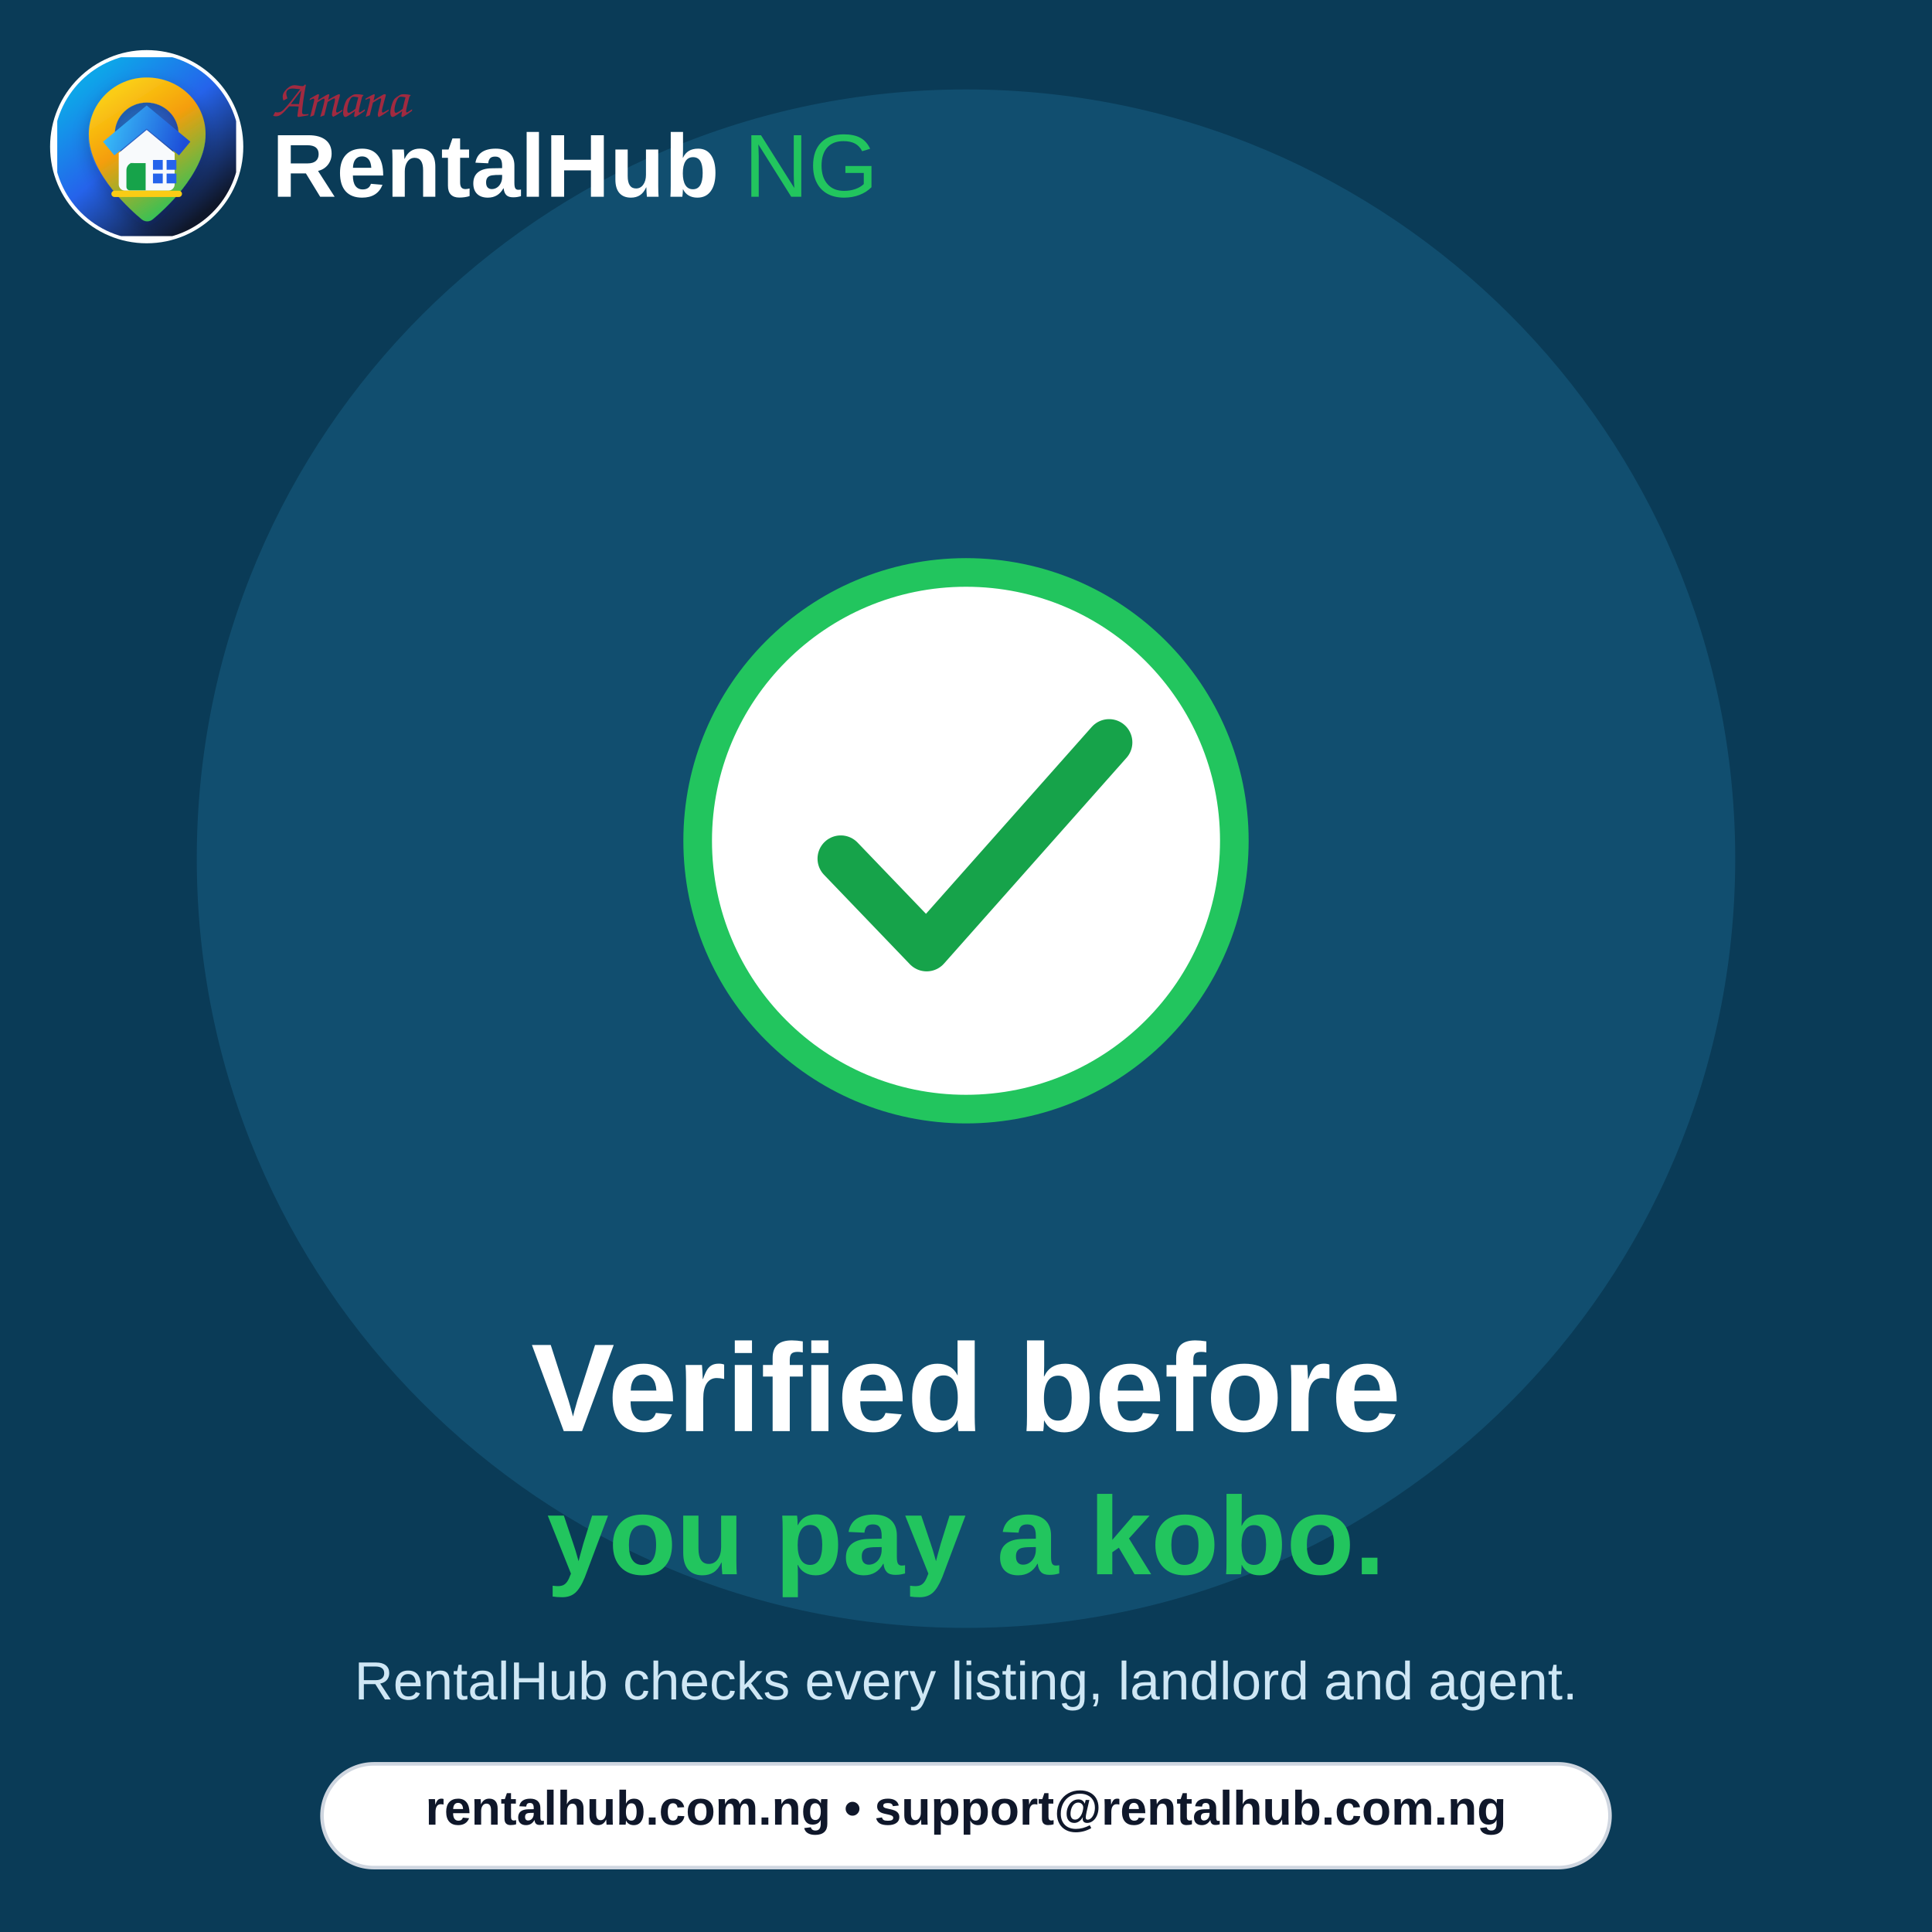
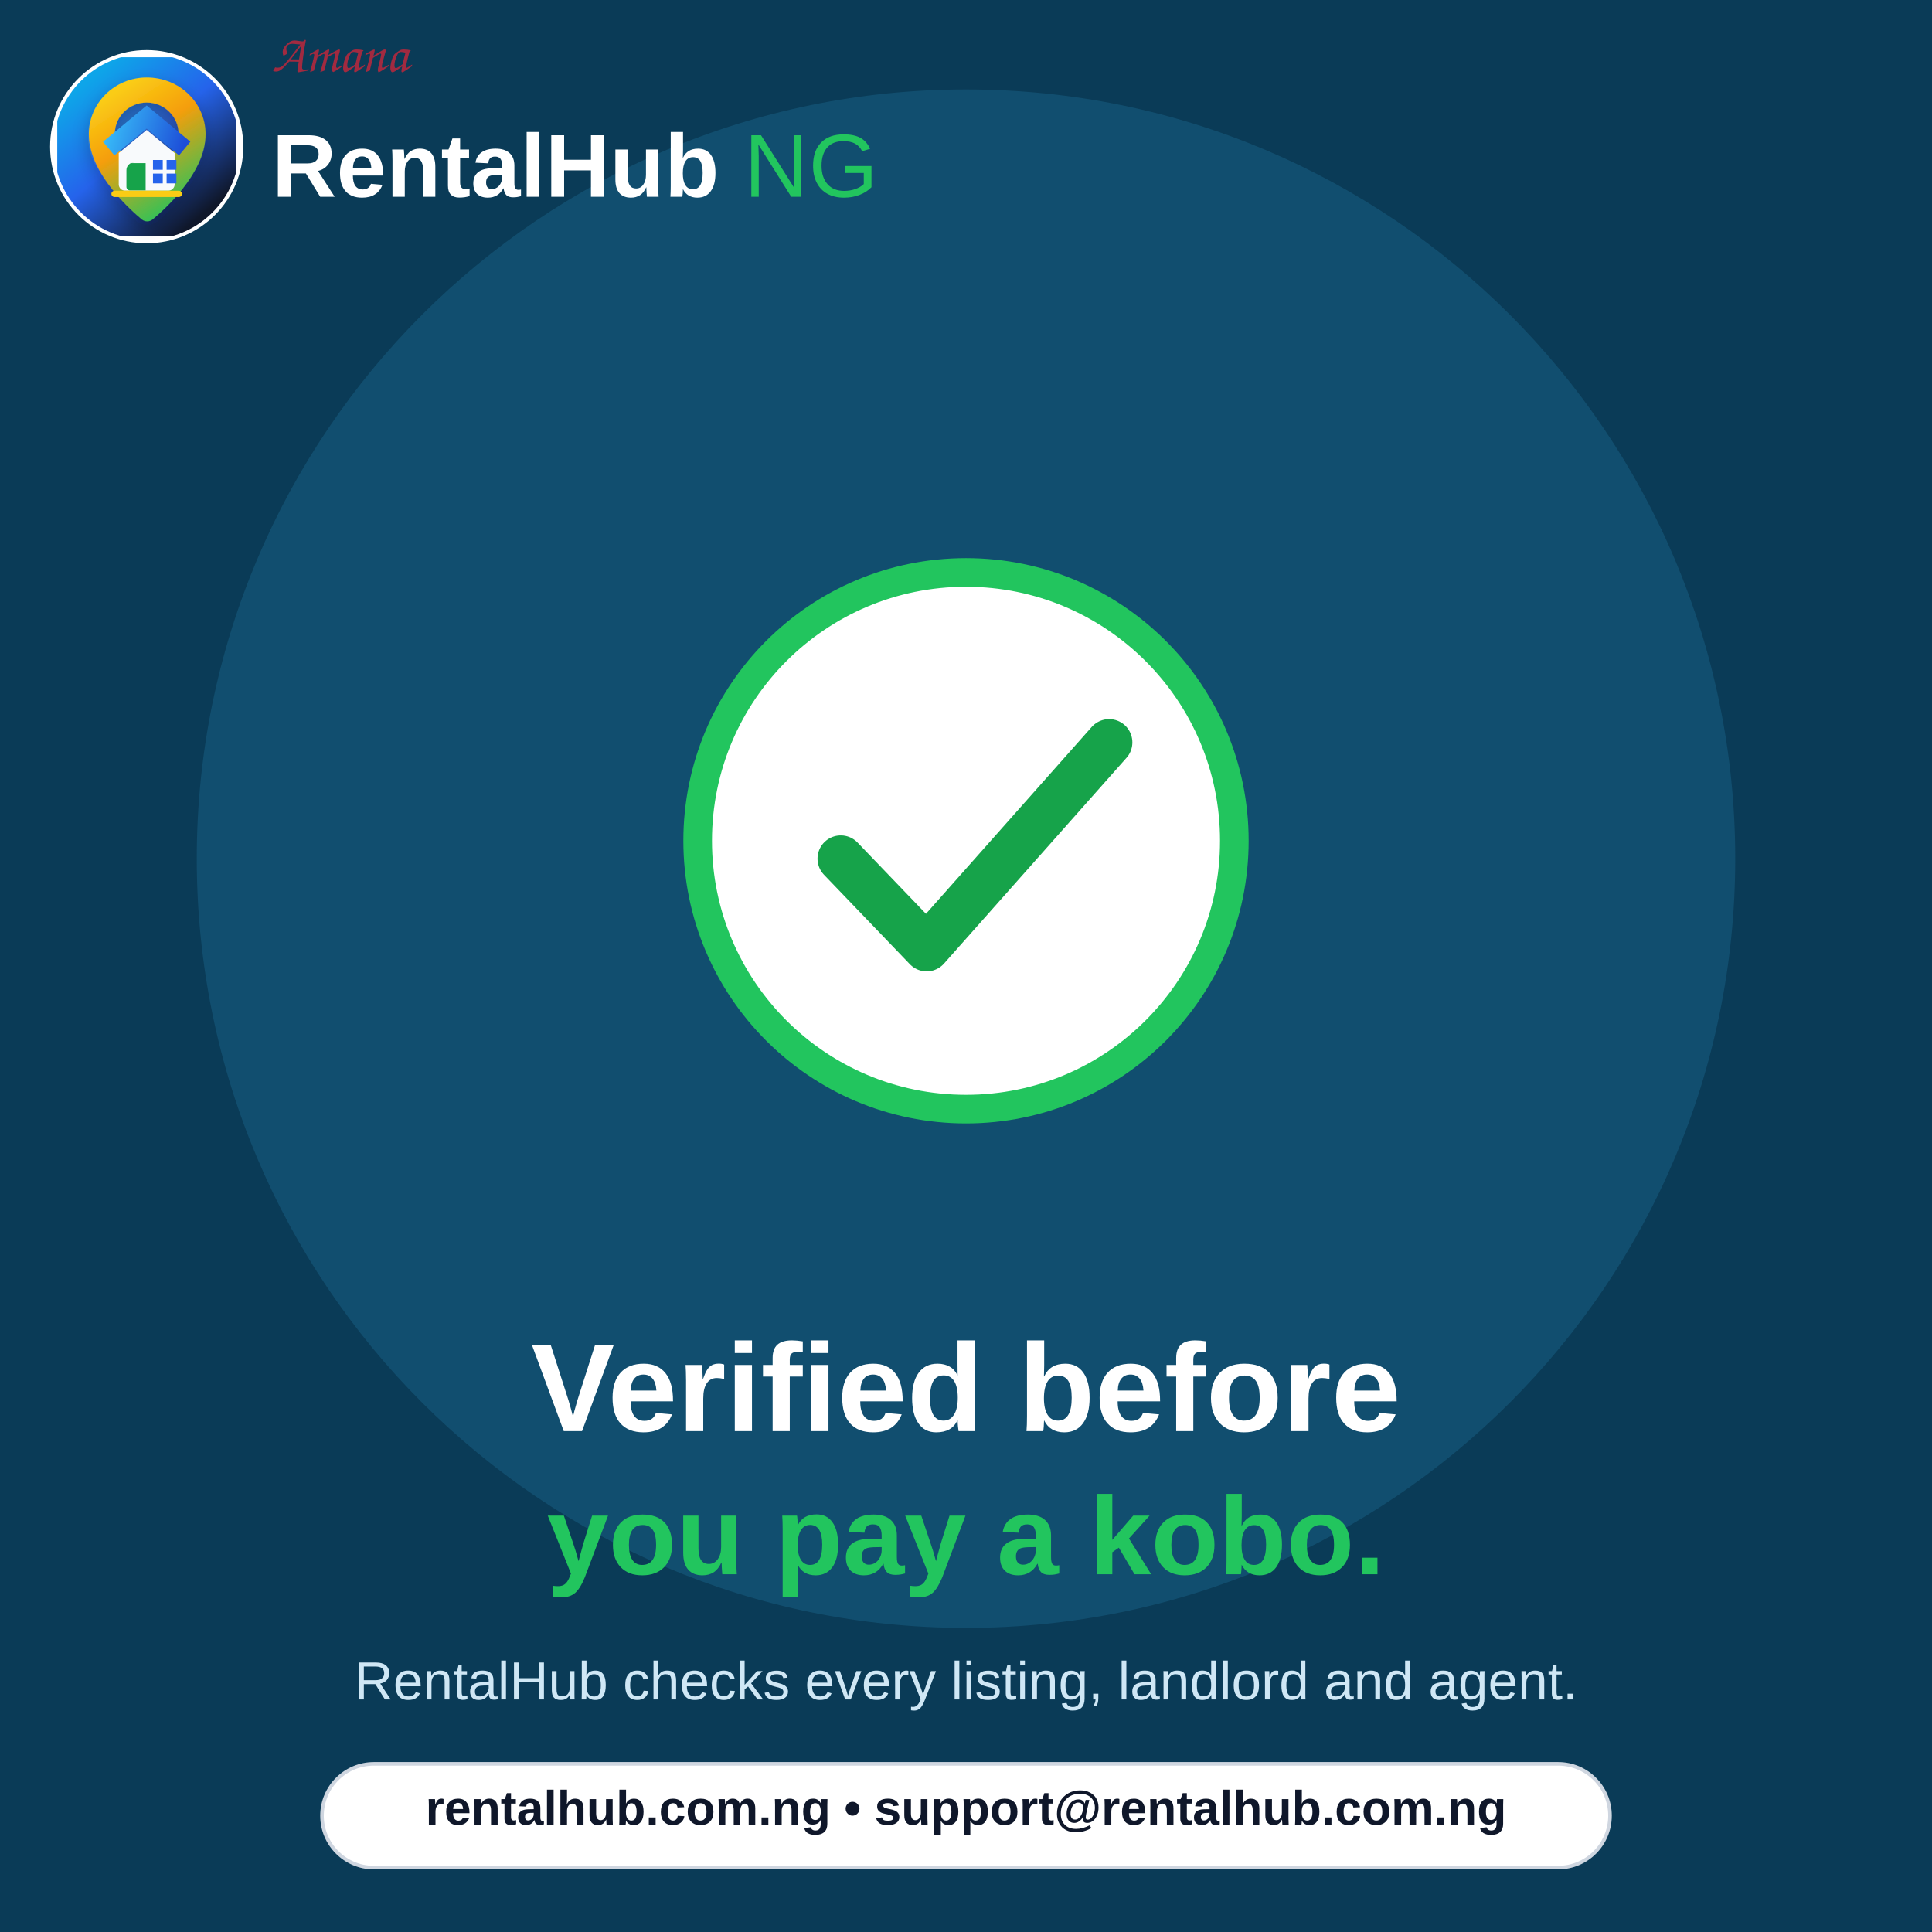
<svg xmlns="http://www.w3.org/2000/svg" width="1080" height="1080" viewBox="0 0 1080 1080" preserveAspectRatio="xMidYMid slice">
  <defs>
    <linearGradient id="sky" x1="96" x2="416" y1="62" y2="450" gradientUnits="userSpaceOnUse">
      <stop offset="0" stop-color="#0ea5e9" />
      <stop offset="0.46" stop-color="#2563eb" />
      <stop offset="1" stop-color="#0f172a" />
    </linearGradient>
    <linearGradient id="pin" x1="160" x2="372" y1="104" y2="430" gradientUnits="userSpaceOnUse">
      <stop offset="0" stop-color="#facc15" />
      <stop offset="0.38" stop-color="#f59e0b" />
      <stop offset="1" stop-color="#22c55e" />
    </linearGradient>
    <linearGradient id="roof" x1="148" x2="363" y1="180" y2="250" gradientUnits="userSpaceOnUse">
      <stop offset="0" stop-color="#38bdf8" />
      <stop offset="1" stop-color="#1d4ed8" />
    </linearGradient>
    <filter id="shadow" x="-25%" y="-20%" width="150%" height="160%">
      <feDropShadow dx="0" dy="20" stdDeviation="24" flood-color="#0f172a" flood-opacity="0.24" />
    </filter>
  </defs>
  <rect width="1080" height="1080" fill="#0A3B57" />
  <circle cx="540" cy="480" r="430" fill="#38bdf8" opacity="0.15" />
  <clipPath id="logoclip">
    <circle cx="82" cy="82" r="52" />
  </clipPath>
  <circle cx="82" cy="82" r="54" fill="#ffffff" />
  <g clip-path="url(#logoclip)">
    <g transform="translate(32, 32) scale(0.1953125)">
      <rect width="512" height="512" rx="112" fill="url(#sky)" />
      <circle cx="256" cy="226" r="168" fill="#ffffff" opacity="0.08" />
      <circle cx="256" cy="226" r="132" fill="#0f172a" opacity="0.2" />
      <path filter="url(#shadow)" d="M256 58c-91.4 0-165.5 72.7-165.5 162.4 0 115.4 128.2 224.2 151.4 243.6a24.5 24.5 0 0 0 31.2 0c23.2-19.4 151.4-128.2 151.4-243.6C424.5 130.7 350.4 58 256 58Zm0 250.8c-50.4 0-91.3-40.1-91.3-89.6S205.6 129.6 256 129.6s91.3 40.1 91.3 89.6-40.9 89.6-91.3 89.6Z" fill="url(#pin)" />
      <path d="M131 241.8 256 138l125 103.8-32.5 39.1L256 204.3l-92.5 76.6L131 241.8Z" fill="url(#roof)" />
      <path d="M176 274.2 256 208l80 66.2v89.6a18 18 0 0 1-18 18H194a18 18 0 0 1-18-18v-89.6Z" fill="#f8fafc" />
      <path d="M208 303h45v78h-45a10 10 0 0 1-10-10v-48a22 22 0 0 1 22-22Z" fill="#16a34a" />
      <path d="M274 294h28v28h-28v-28Zm39 0h28v28h-28v-28Zm-39 39h28v28h-28v-28Zm39 0h28v28h-28v-28Z" fill="#2563eb" />
      <path d="M164 391h184" stroke="#facc15" stroke-linecap="round" stroke-width="18" />
    </g>
  </g>
-   <text x="152" y="65" font-family="'Segoe Script', 'Brush Script MT', 'Lucida Handwriting', cursive" font-size="30" fill="#a12a40">Amana</text>
+   <text x="152" y="40" font-family="'Segoe Script', 'Brush Script MT', 'Lucida Handwriting', cursive" font-size="30" fill="#a12a40">Amana</text>
  <text x="152" y="110" font-family="Arial, Helvetica, sans-serif" font-weight="800" font-size="50" fill="#FFFFFF">RentalHub <tspan font-weight="400" fill="#22C55E">NG</tspan>
  </text>
  <g transform="translate(540,470)">
    <circle r="150" fill="#ffffff" />
    <circle r="150" fill="none" stroke="#22C55E" stroke-width="16" />
    <path d="M -70 10 L -22 60 L 80 -55" stroke="#16A34A" stroke-width="26" fill="none" stroke-linecap="round" stroke-linejoin="round" />
  </g>
  <text x="540" y="800" text-anchor="middle" font-family="Arial, Helvetica, sans-serif" font-weight="800" font-size="70" fill="#FFFFFF">Verified before</text>
  <text x="540" y="880" text-anchor="middle" font-family="Arial, Helvetica, sans-serif" font-weight="800" font-size="62" fill="#22C55E">you pay a kobo.</text>
  <text x="540" y="950" text-anchor="middle" font-family="Arial, Helvetica, sans-serif" font-size="30" fill="#cfe7f5">RentalHub checks every listing, landlord and agent.</text>
  <rect x="180" y="986" width="720" height="58" rx="29" fill="#FFFFFF" stroke="#CFD6E0" stroke-width="2" />
  <text x="540" y="1020" text-anchor="middle" font-family="Arial, Helvetica, sans-serif" font-weight="600" font-size="27" fill="#0f172a">rentalhub.com.ng  •  support@rentalhub.com.ng</text>
</svg>
